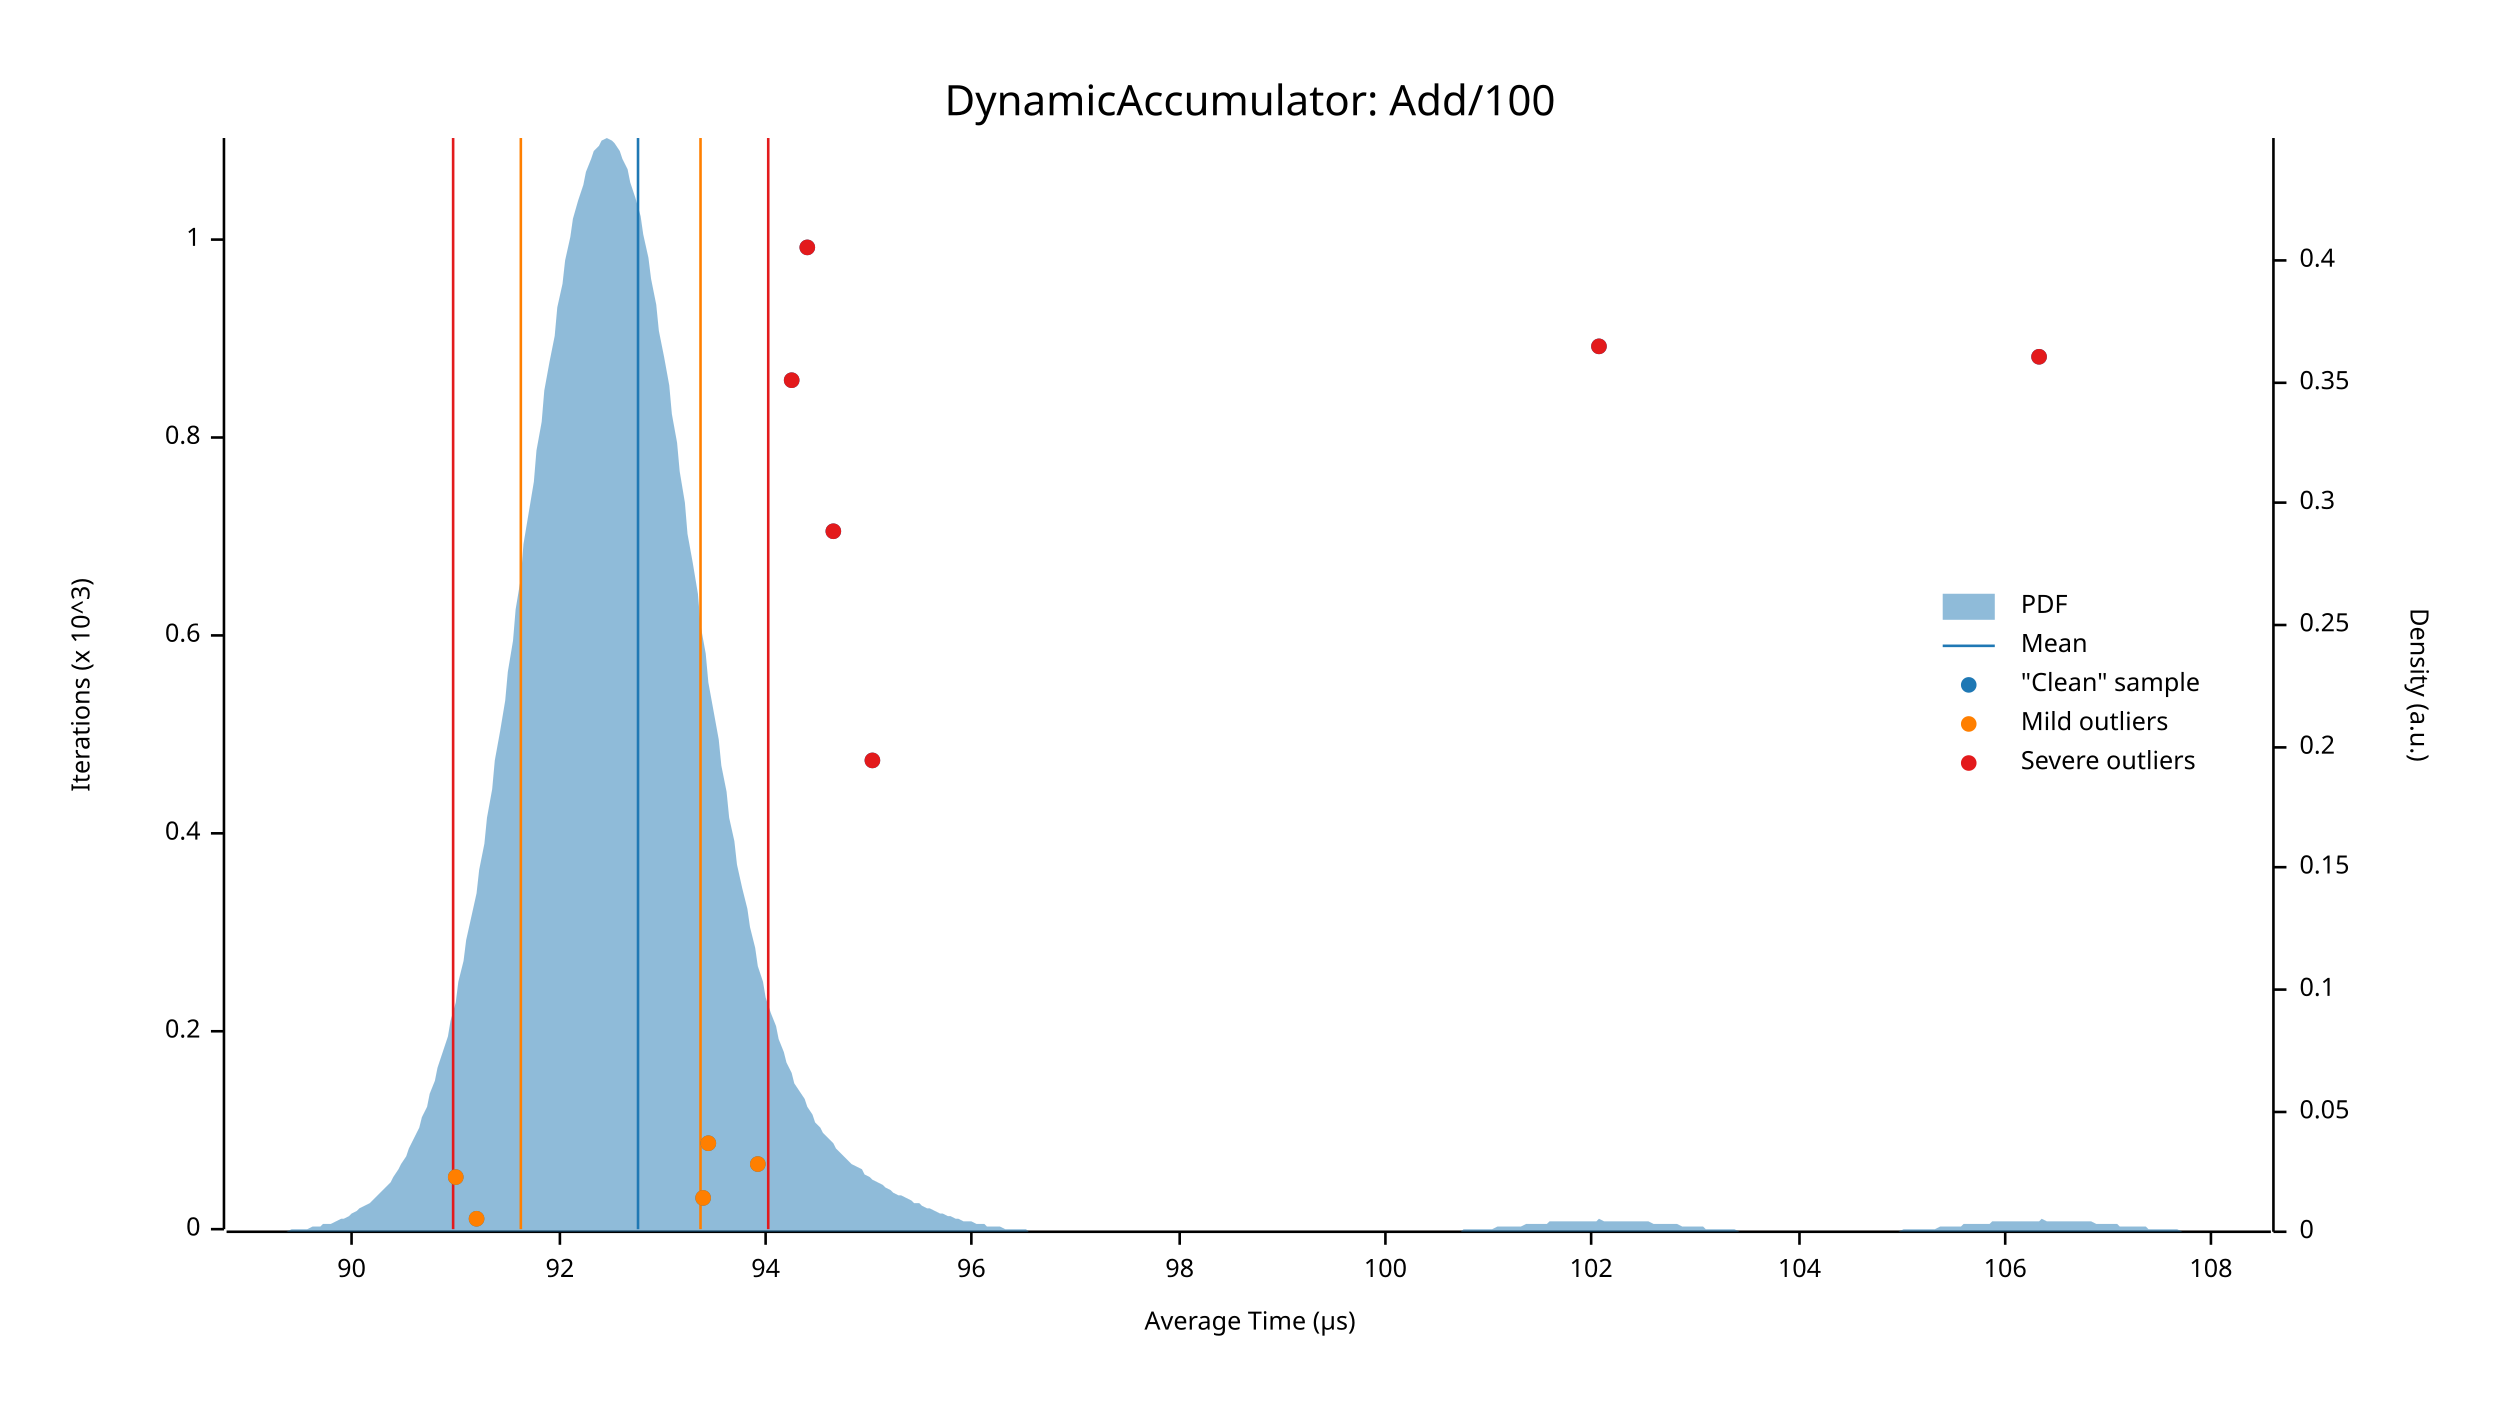
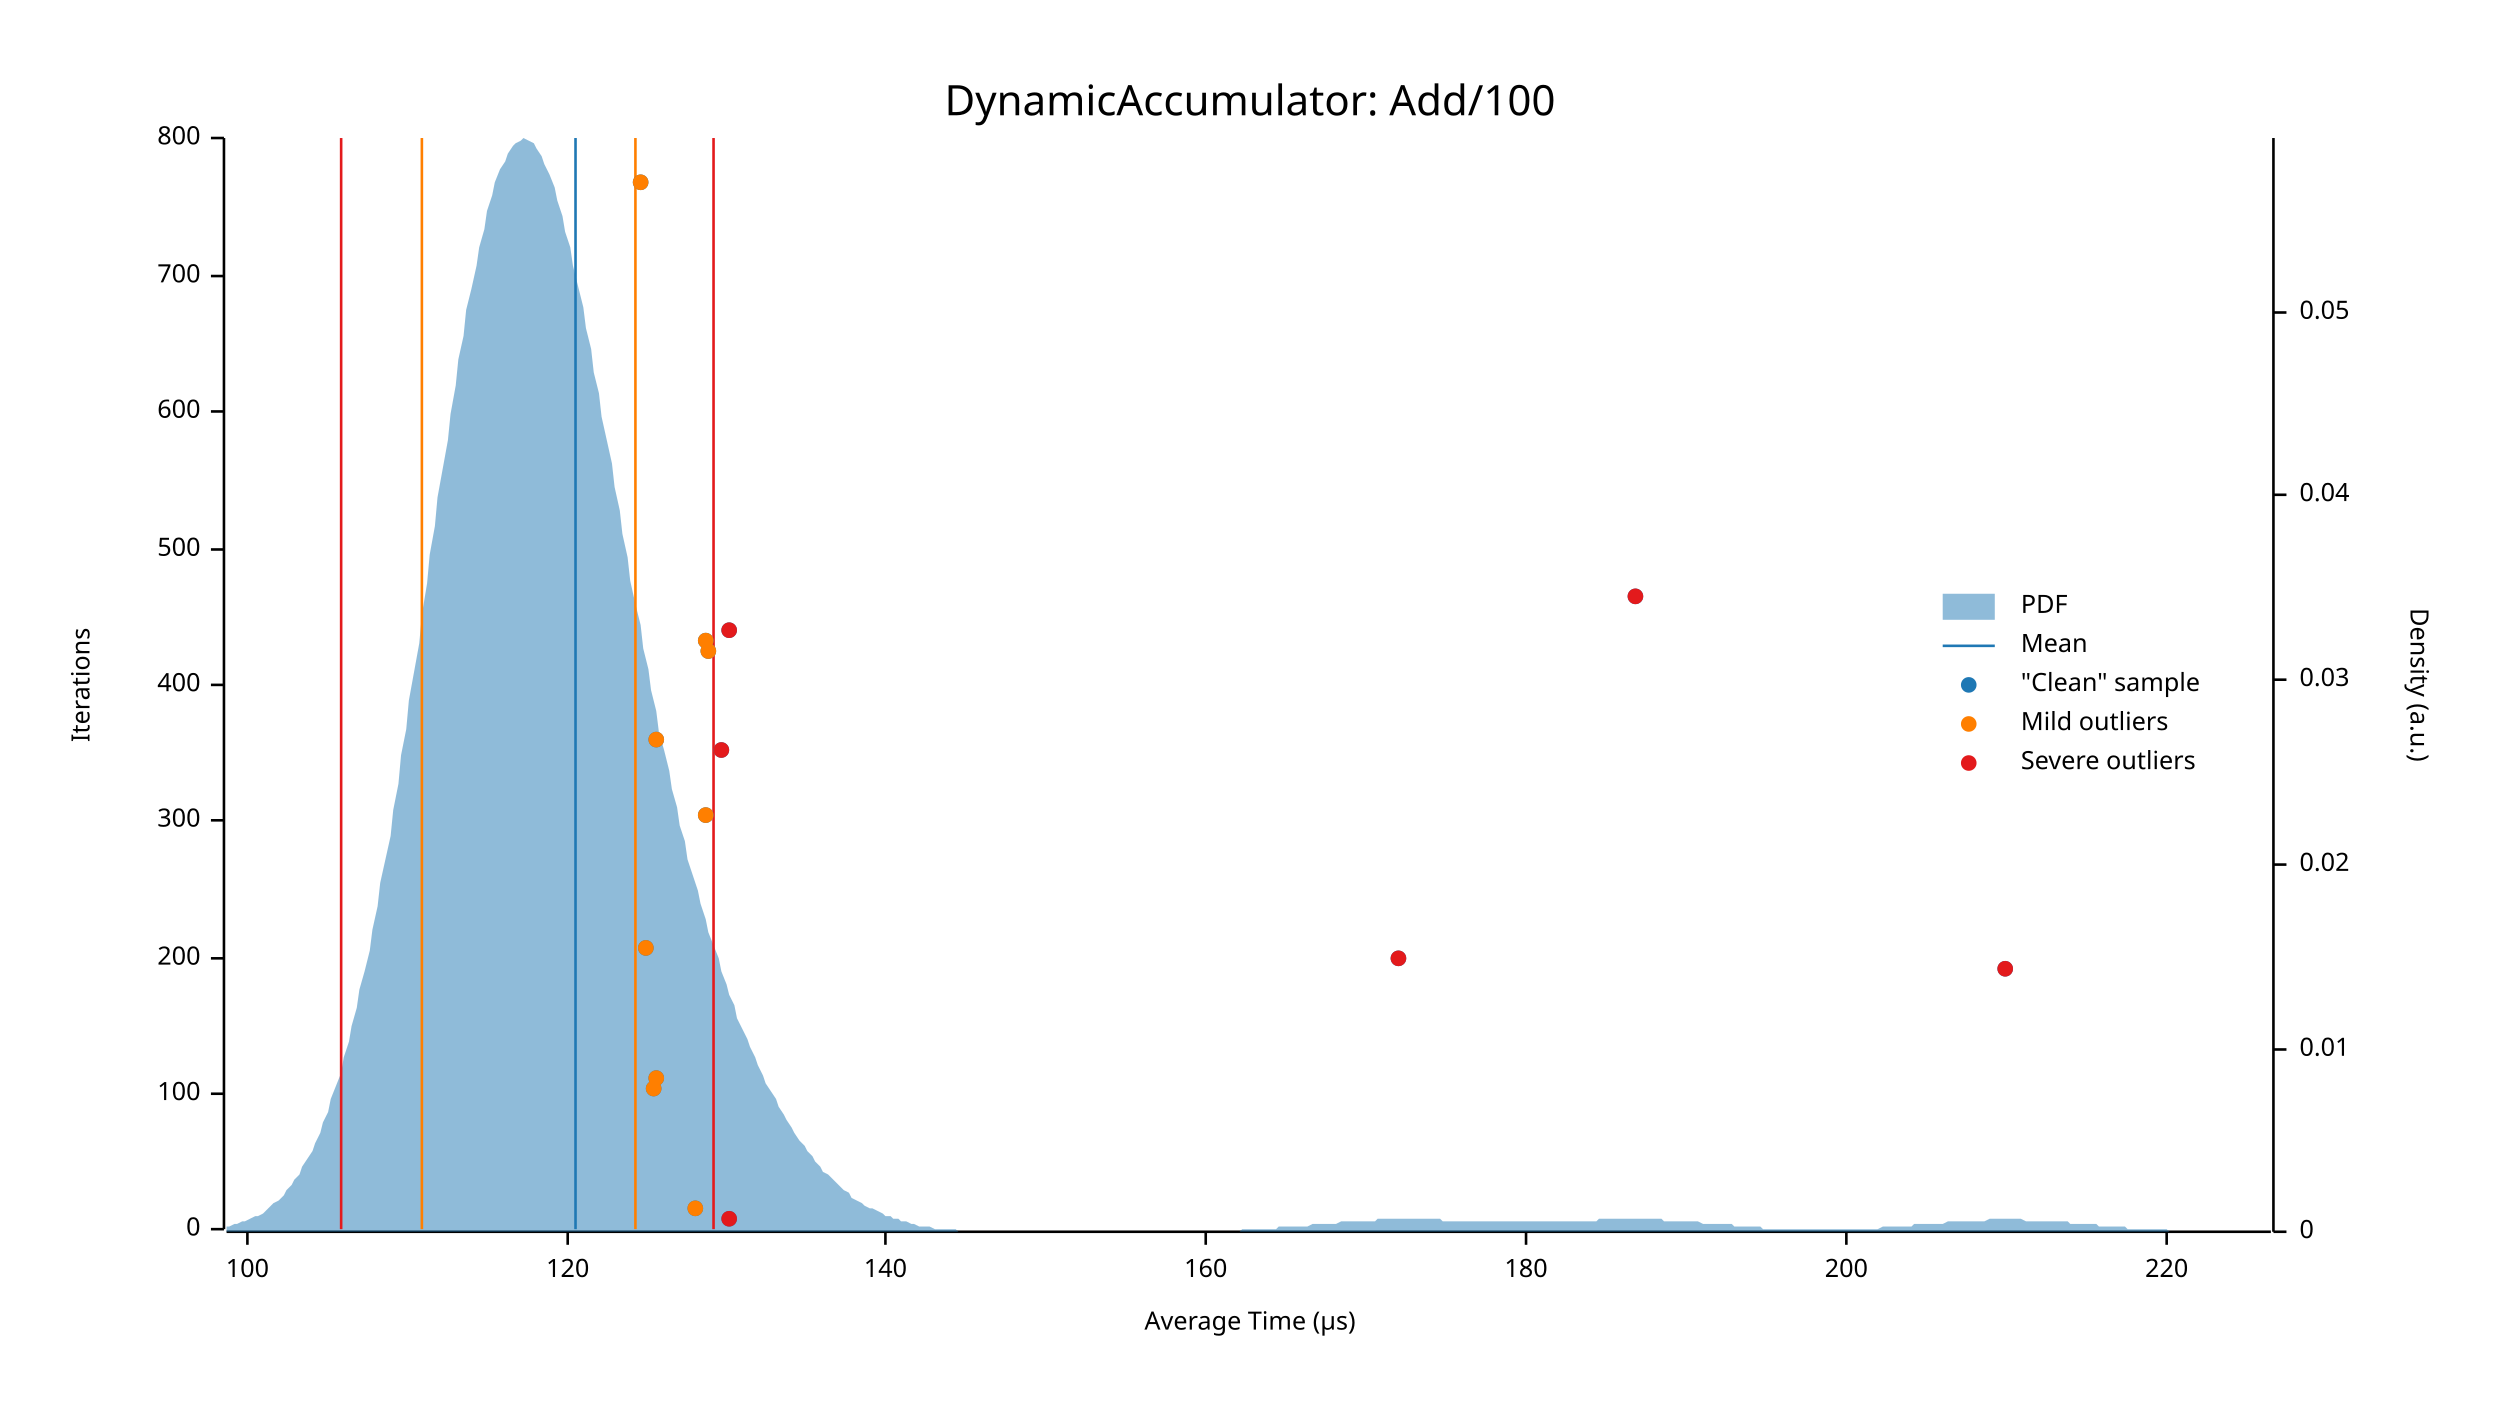
<svg xmlns="http://www.w3.org/2000/svg" width="960" height="540" viewBox="0 0 960 540">
  <text x="480" y="32" dy="0.76em" text-anchor="middle" font-family="sans-serif" font-size="16.129" opacity="1" fill="#000000">
DynamicAccumulator: Add/100
</text>
  <text x="27" y="263" dy="0.76em" text-anchor="middle" font-family="sans-serif" font-size="9.677" opacity="1" fill="#000000" transform="rotate(270, 27, 263)">
- Iterations (x 10^3)
+ Iterations
</text>
  <text x="480" y="513" dy="-0.5ex" text-anchor="middle" font-family="sans-serif" font-size="9.677" opacity="1" fill="#000000">
Average Time (µs)
</text>
  <polyline fill="none" opacity="1" stroke="#000000" stroke-width="1" points="86,53 86,472 " />
  <text x="77" y="472" dy="0.5ex" text-anchor="end" font-family="sans-serif" font-size="9.677" opacity="1" fill="#000000">
0
</text>
  <polyline fill="none" opacity="1" stroke="#000000" stroke-width="1" points="81,472 86,472 " />
-   <text x="77" y="396" dy="0.5ex" text-anchor="end" font-family="sans-serif" font-size="9.677" opacity="1" fill="#000000">
- 0.2
- </text>
-   <polyline fill="none" opacity="1" stroke="#000000" stroke-width="1" points="81,396 86,396 " />
-   <text x="77" y="320" dy="0.5ex" text-anchor="end" font-family="sans-serif" font-size="9.677" opacity="1" fill="#000000">
- 0.4
- </text>
-   <polyline fill="none" opacity="1" stroke="#000000" stroke-width="1" points="81,320 86,320 " />
-   <text x="77" y="244" dy="0.5ex" text-anchor="end" font-family="sans-serif" font-size="9.677" opacity="1" fill="#000000">
- 0.6
- </text>
-   <polyline fill="none" opacity="1" stroke="#000000" stroke-width="1" points="81,244 86,244 " />
-   <text x="77" y="168" dy="0.5ex" text-anchor="end" font-family="sans-serif" font-size="9.677" opacity="1" fill="#000000">
- 0.8
- </text>
-   <polyline fill="none" opacity="1" stroke="#000000" stroke-width="1" points="81,168 86,168 " />
-   <text x="77" y="92" dy="0.5ex" text-anchor="end" font-family="sans-serif" font-size="9.677" opacity="1" fill="#000000">
- 1
- </text>
-   <polyline fill="none" opacity="1" stroke="#000000" stroke-width="1" points="81,92 86,92 " />
-   <polyline fill="none" opacity="1" stroke="#000000" stroke-width="1" points="87,473 872,473 " />
-   <text x="135" y="483" dy="0.76em" text-anchor="middle" font-family="sans-serif" font-size="9.677" opacity="1" fill="#000000">
- 90
- </text>
-   <polyline fill="none" opacity="1" stroke="#000000" stroke-width="1" points="135,473 135,478 " />
-   <text x="215" y="483" dy="0.76em" text-anchor="middle" font-family="sans-serif" font-size="9.677" opacity="1" fill="#000000">
- 92
- </text>
-   <polyline fill="none" opacity="1" stroke="#000000" stroke-width="1" points="215,473 215,478 " />
-   <text x="294" y="483" dy="0.76em" text-anchor="middle" font-family="sans-serif" font-size="9.677" opacity="1" fill="#000000">
- 94
- </text>
-   <polyline fill="none" opacity="1" stroke="#000000" stroke-width="1" points="294,473 294,478 " />
-   <text x="373" y="483" dy="0.76em" text-anchor="middle" font-family="sans-serif" font-size="9.677" opacity="1" fill="#000000">
- 96
- </text>
-   <polyline fill="none" opacity="1" stroke="#000000" stroke-width="1" points="373,473 373,478 " />
-   <text x="453" y="483" dy="0.76em" text-anchor="middle" font-family="sans-serif" font-size="9.677" opacity="1" fill="#000000">
- 98
- </text>
-   <polyline fill="none" opacity="1" stroke="#000000" stroke-width="1" points="453,473 453,478 " />
-   <text x="532" y="483" dy="0.76em" text-anchor="middle" font-family="sans-serif" font-size="9.677" opacity="1" fill="#000000">
+   <text x="77" y="420" dy="0.5ex" text-anchor="end" font-family="sans-serif" font-size="9.677" opacity="1" fill="#000000">
100
</text>
-   <polyline fill="none" opacity="1" stroke="#000000" stroke-width="1" points="532,473 532,478 " />
-   <text x="611" y="483" dy="0.76em" text-anchor="middle" font-family="sans-serif" font-size="9.677" opacity="1" fill="#000000">
- 102
+   <polyline fill="none" opacity="1" stroke="#000000" stroke-width="1" points="81,420 86,420 " />
+   <text x="77" y="368" dy="0.5ex" text-anchor="end" font-family="sans-serif" font-size="9.677" opacity="1" fill="#000000">
+ 200
</text>
-   <polyline fill="none" opacity="1" stroke="#000000" stroke-width="1" points="611,473 611,478 " />
-   <text x="691" y="483" dy="0.76em" text-anchor="middle" font-family="sans-serif" font-size="9.677" opacity="1" fill="#000000">
- 104
+   <polyline fill="none" opacity="1" stroke="#000000" stroke-width="1" points="81,368 86,368 " />
+   <text x="77" y="315" dy="0.5ex" text-anchor="end" font-family="sans-serif" font-size="9.677" opacity="1" fill="#000000">
+ 300
</text>
-   <polyline fill="none" opacity="1" stroke="#000000" stroke-width="1" points="691,473 691,478 " />
-   <text x="770" y="483" dy="0.76em" text-anchor="middle" font-family="sans-serif" font-size="9.677" opacity="1" fill="#000000">
- 106
+   <polyline fill="none" opacity="1" stroke="#000000" stroke-width="1" points="81,315 86,315 " />
+   <text x="77" y="263" dy="0.5ex" text-anchor="end" font-family="sans-serif" font-size="9.677" opacity="1" fill="#000000">
+ 400
</text>
-   <polyline fill="none" opacity="1" stroke="#000000" stroke-width="1" points="770,473 770,478 " />
-   <text x="849" y="483" dy="0.76em" text-anchor="middle" font-family="sans-serif" font-size="9.677" opacity="1" fill="#000000">
- 108
+   <polyline fill="none" opacity="1" stroke="#000000" stroke-width="1" points="81,263 86,263 " />
+   <text x="77" y="211" dy="0.5ex" text-anchor="end" font-family="sans-serif" font-size="9.677" opacity="1" fill="#000000">
+ 500
</text>
-   <polyline fill="none" opacity="1" stroke="#000000" stroke-width="1" points="849,473 849,478 " />
+   <polyline fill="none" opacity="1" stroke="#000000" stroke-width="1" points="81,211 86,211 " />
+   <text x="77" y="158" dy="0.5ex" text-anchor="end" font-family="sans-serif" font-size="9.677" opacity="1" fill="#000000">
+ 600
+ </text>
+   <polyline fill="none" opacity="1" stroke="#000000" stroke-width="1" points="81,158 86,158 " />
+   <text x="77" y="106" dy="0.5ex" text-anchor="end" font-family="sans-serif" font-size="9.677" opacity="1" fill="#000000">
+ 700
+ </text>
+   <polyline fill="none" opacity="1" stroke="#000000" stroke-width="1" points="81,106 86,106 " />
+   <text x="77" y="53" dy="0.5ex" text-anchor="end" font-family="sans-serif" font-size="9.677" opacity="1" fill="#000000">
+ 800
+ </text>
+   <polyline fill="none" opacity="1" stroke="#000000" stroke-width="1" points="81,53 86,53 " />
+   <polyline fill="none" opacity="1" stroke="#000000" stroke-width="1" points="87,473 872,473 " />
+   <text x="95" y="483" dy="0.76em" text-anchor="middle" font-family="sans-serif" font-size="9.677" opacity="1" fill="#000000">
+ 100
+ </text>
+   <polyline fill="none" opacity="1" stroke="#000000" stroke-width="1" points="95,473 95,478 " />
+   <text x="218" y="483" dy="0.76em" text-anchor="middle" font-family="sans-serif" font-size="9.677" opacity="1" fill="#000000">
+ 120
+ </text>
+   <polyline fill="none" opacity="1" stroke="#000000" stroke-width="1" points="218,473 218,478 " />
+   <text x="340" y="483" dy="0.76em" text-anchor="middle" font-family="sans-serif" font-size="9.677" opacity="1" fill="#000000">
+ 140
+ </text>
+   <polyline fill="none" opacity="1" stroke="#000000" stroke-width="1" points="340,473 340,478 " />
+   <text x="463" y="483" dy="0.76em" text-anchor="middle" font-family="sans-serif" font-size="9.677" opacity="1" fill="#000000">
+ 160
+ </text>
+   <polyline fill="none" opacity="1" stroke="#000000" stroke-width="1" points="463,473 463,478 " />
+   <text x="586" y="483" dy="0.76em" text-anchor="middle" font-family="sans-serif" font-size="9.677" opacity="1" fill="#000000">
+ 180
+ </text>
+   <polyline fill="none" opacity="1" stroke="#000000" stroke-width="1" points="586,473 586,478 " />
+   <text x="709" y="483" dy="0.76em" text-anchor="middle" font-family="sans-serif" font-size="9.677" opacity="1" fill="#000000">
+ 200
+ </text>
+   <polyline fill="none" opacity="1" stroke="#000000" stroke-width="1" points="709,473 709,478 " />
+   <text x="832" y="483" dy="0.76em" text-anchor="middle" font-family="sans-serif" font-size="9.677" opacity="1" fill="#000000">
+ 220
+ </text>
+   <polyline fill="none" opacity="1" stroke="#000000" stroke-width="1" points="832,473 832,478 " />
  <text x="933" y="263" dy="0.76em" text-anchor="middle" font-family="sans-serif" font-size="9.677" opacity="1" fill="#000000" transform="rotate(90, 933, 263)">
Density (a.u.)
</text>
  <polyline fill="none" opacity="1" stroke="#000000" stroke-width="1" points="873,53 873,473 " />
  <text x="883" y="473" dy="0.5ex" text-anchor="start" font-family="sans-serif" font-size="9.677" opacity="1" fill="#000000">
0
</text>
  <polyline fill="none" opacity="1" stroke="#000000" stroke-width="1" points="873,473 878,473 " />
-   <text x="883" y="427" dy="0.5ex" text-anchor="start" font-family="sans-serif" font-size="9.677" opacity="1" fill="#000000">
+   <text x="883" y="403" dy="0.5ex" text-anchor="start" font-family="sans-serif" font-size="9.677" opacity="1" fill="#000000">
+ 0.01
+ </text>
+   <polyline fill="none" opacity="1" stroke="#000000" stroke-width="1" points="873,403 878,403 " />
+   <text x="883" y="332" dy="0.5ex" text-anchor="start" font-family="sans-serif" font-size="9.677" opacity="1" fill="#000000">
+ 0.02
+ </text>
+   <polyline fill="none" opacity="1" stroke="#000000" stroke-width="1" points="873,332 878,332 " />
+   <text x="883" y="261" dy="0.5ex" text-anchor="start" font-family="sans-serif" font-size="9.677" opacity="1" fill="#000000">
+ 0.03
+ </text>
+   <polyline fill="none" opacity="1" stroke="#000000" stroke-width="1" points="873,261 878,261 " />
+   <text x="883" y="190" dy="0.5ex" text-anchor="start" font-family="sans-serif" font-size="9.677" opacity="1" fill="#000000">
+ 0.04
+ </text>
+   <polyline fill="none" opacity="1" stroke="#000000" stroke-width="1" points="873,190 878,190 " />
+   <text x="883" y="120" dy="0.5ex" text-anchor="start" font-family="sans-serif" font-size="9.677" opacity="1" fill="#000000">
0.05
</text>
-   <polyline fill="none" opacity="1" stroke="#000000" stroke-width="1" points="873,427 878,427 " />
-   <text x="883" y="380" dy="0.5ex" text-anchor="start" font-family="sans-serif" font-size="9.677" opacity="1" fill="#000000">
- 0.1
- </text>
-   <polyline fill="none" opacity="1" stroke="#000000" stroke-width="1" points="873,380 878,380 " />
-   <text x="883" y="333" dy="0.5ex" text-anchor="start" font-family="sans-serif" font-size="9.677" opacity="1" fill="#000000">
- 0.15
- </text>
-   <polyline fill="none" opacity="1" stroke="#000000" stroke-width="1" points="873,333 878,333 " />
-   <text x="883" y="287" dy="0.5ex" text-anchor="start" font-family="sans-serif" font-size="9.677" opacity="1" fill="#000000">
- 0.2
- </text>
-   <polyline fill="none" opacity="1" stroke="#000000" stroke-width="1" points="873,287 878,287 " />
-   <text x="883" y="240" dy="0.5ex" text-anchor="start" font-family="sans-serif" font-size="9.677" opacity="1" fill="#000000">
- 0.25
- </text>
-   <polyline fill="none" opacity="1" stroke="#000000" stroke-width="1" points="873,240 878,240 " />
-   <text x="883" y="193" dy="0.5ex" text-anchor="start" font-family="sans-serif" font-size="9.677" opacity="1" fill="#000000">
- 0.3
- </text>
-   <polyline fill="none" opacity="1" stroke="#000000" stroke-width="1" points="873,193 878,193 " />
-   <text x="883" y="147" dy="0.5ex" text-anchor="start" font-family="sans-serif" font-size="9.677" opacity="1" fill="#000000">
- 0.35
- </text>
-   <polyline fill="none" opacity="1" stroke="#000000" stroke-width="1" points="873,147 878,147 " />
-   <text x="883" y="100" dy="0.5ex" text-anchor="start" font-family="sans-serif" font-size="9.677" opacity="1" fill="#000000">
- 0.4
- </text>
-   <polyline fill="none" opacity="1" stroke="#000000" stroke-width="1" points="873,100 878,100 " />
-   <polygon opacity="0.5" fill="#1F78B4" points="87,473 88,473 90,473 91,473 93,473 94,473 96,473 98,473 99,473 101,473 102,473 104,473 105,473 107,473 109,473 110,473 112,472 113,472 115,472 116,472 118,472 120,471 121,471 123,471 124,470 126,470 127,470 129,469 131,468 132,468 134,467 135,466 137,465 138,464 140,463 142,462 143,461 145,459 146,458 148,456 150,454 151,452 153,449 154,447 156,444 157,441 159,437 161,433 162,429 164,425 165,420 167,415 168,410 170,404 172,398 173,392 175,385 176,377 178,369 179,361 181,352 183,343 184,334 186,324 187,314 189,303 190,292 192,281 194,269 195,258 197,246 198,234 200,222 201,209 203,197 205,185 206,173 208,162 209,150 211,139 213,129 214,118 216,109 217,100 219,91 220,84 222,77 224,71 225,66 227,61 228,58 230,56 231,54 233,53 235,54 236,55 238,58 239,61 241,65 242,70 244,76 246,83 247,90 249,99 250,107 252,117 253,127 255,137 257,148 258,159 260,170 261,181 263,193 264,205 266,216 268,228 269,240 271,251 272,262 274,273 276,284 277,294 279,304 280,314 282,323 283,332 285,341 287,349 288,356 290,364 291,371 293,377 294,383 296,389 298,394 299,399 301,404 302,408 304,412 305,416 307,419 309,422 310,425 312,428 313,431 315,433 316,435 318,437 320,439 321,441 323,443 324,444 326,446 327,447 329,448 331,449 332,451 334,452 335,453 337,454 339,455 340,456 342,457 343,458 345,459 346,459 348,460 350,461 351,462 353,462 354,463 356,464 357,464 359,465 361,466 362,466 364,467 365,467 367,468 368,468 370,469 372,469 373,469 375,470 376,470 378,470 379,471 381,471 383,471 384,471 386,472 387,472 389,472 391,472 392,472 394,472 395,473 397,473 398,473 400,473 402,473 403,473 405,473 406,473 408,473 409,473 411,473 413,473 414,473 416,473 417,473 419,473 420,473 422,473 424,473 425,473 427,473 428,473 430,473 431,473 433,473 435,473 436,473 438,473 439,473 441,473 442,473 444,473 446,473 447,473 449,473 450,473 452,473 454,473 455,473 457,473 458,473 460,473 461,473 463,473 465,473 466,473 468,473 469,473 471,473 472,473 474,473 476,473 477,473 479,473 480,473 482,473 483,473 485,473 487,473 488,473 490,473 491,473 493,473 494,473 496,473 498,473 499,473 501,473 502,473 504,473 505,473 507,473 509,473 510,473 512,473 513,473 515,473 517,473 518,473 520,473 521,473 523,473 524,473 526,473 528,473 529,473 531,473 532,473 534,473 535,473 537,473 539,473 540,473 542,473 543,473 545,473 546,473 548,473 550,473 551,473 553,473 554,473 556,473 557,473 559,473 561,473 562,472 564,472 565,472 567,472 568,472 570,472 572,472 573,472 575,471 576,471 578,471 580,471 581,471 583,471 584,471 586,470 587,470 589,470 591,470 592,470 594,470 595,469 597,469 598,469 600,469 602,469 603,469 605,469 606,469 608,469 609,469 611,469 613,469 614,468 616,469 617,469 619,469 620,469 622,469 624,469 625,469 627,469 628,469 630,469 632,469 633,469 635,470 636,470 638,470 639,470 641,470 643,470 644,470 646,471 647,471 649,471 650,471 652,471 654,471 655,472 657,472 658,472 660,472 661,472 663,472 665,472 666,472 668,473 669,473 671,473 672,473 674,473 676,473 677,473 679,473 680,473 682,473 683,473 685,473 687,473 688,473 690,473 691,473 693,473 695,473 696,473 698,473 699,473 701,473 702,473 704,473 706,473 707,473 709,473 710,473 712,473 713,473 715,473 717,473 718,473 720,473 721,473 723,473 724,473 726,473 728,473 729,473 731,472 732,472 734,472 735,472 737,472 739,472 740,472 742,472 743,472 745,471 746,471 748,471 750,471 751,471 753,471 754,470 756,470 758,470 759,470 761,470 762,470 764,470 765,469 767,469 769,469 770,469 772,469 773,469 775,469 776,469 778,469 780,469 781,469 783,469 784,468 786,469 787,469 789,469 791,469 792,469 794,469 795,469 797,469 798,469 800,469 802,469 803,469 805,470 806,470 808,470 809,470 811,470 813,470 814,471 816,471 817,471 819,471 821,471 822,471 824,471 825,472 827,472 828,472 830,472 832,472 833,472 835,472 836,472 838,473 839,473 841,473 843,473 844,473 846,473 847,473 849,473 850,473 852,473 854,473 855,473 857,473 858,473 860,473 861,473 863,473 865,473 866,473 868,473 869,473 871,473 873,473 873,473 87,473 " />
-   <polyline fill="none" opacity="1" stroke="#1F78B4" stroke-width="1" points="245,472 245,53 " />
-   <polyline fill="none" opacity="1" stroke="#FF7F00" stroke-width="1" points="200,472 200,53 " />
-   <polyline fill="none" opacity="1" stroke="#FF7F00" stroke-width="1" points="269,472 269,53 " />
-   <polyline fill="none" opacity="1" stroke="#E31A1C" stroke-width="1" points="174,472 174,53 " />
-   <polyline fill="none" opacity="1" stroke="#E31A1C" stroke-width="1" points="295,472 295,53 " />
-   <circle cx="183" cy="468" r="3" opacity="1" fill="#1F78B4" stroke="none" stroke-width="1" />
-   <circle cx="270" cy="460" r="3" opacity="1" fill="#1F78B4" stroke="none" stroke-width="1" />
-   <circle cx="175" cy="452" r="3" opacity="1" fill="#1F78B4" stroke="none" stroke-width="1" />
-   <circle cx="291" cy="447" r="3" opacity="1" fill="#1F78B4" stroke="none" stroke-width="1" />
-   <circle cx="272" cy="439" r="3" opacity="1" fill="#1F78B4" stroke="none" stroke-width="1" />
-   <circle cx="335" cy="292" r="3" opacity="1" fill="#1F78B4" stroke="none" stroke-width="1" />
-   <circle cx="320" cy="204" r="3" opacity="1" fill="#1F78B4" stroke="none" stroke-width="1" />
-   <circle cx="304" cy="146" r="3" opacity="1" fill="#1F78B4" stroke="none" stroke-width="1" />
-   <circle cx="783" cy="137" r="3" opacity="1" fill="#1F78B4" stroke="none" stroke-width="1" />
-   <circle cx="614" cy="133" r="3" opacity="1" fill="#1F78B4" stroke="none" stroke-width="1" />
-   <circle cx="310" cy="95" r="3" opacity="1" fill="#1F78B4" stroke="none" stroke-width="1" />
-   <circle cx="183" cy="468" r="3" opacity="1" fill="#FF7F00" stroke="none" stroke-width="1" />
-   <circle cx="270" cy="460" r="3" opacity="1" fill="#FF7F00" stroke="none" stroke-width="1" />
-   <circle cx="175" cy="452" r="3" opacity="1" fill="#FF7F00" stroke="none" stroke-width="1" />
-   <circle cx="291" cy="447" r="3" opacity="1" fill="#FF7F00" stroke="none" stroke-width="1" />
-   <circle cx="272" cy="439" r="3" opacity="1" fill="#FF7F00" stroke="none" stroke-width="1" />
-   <circle cx="335" cy="292" r="3" opacity="1" fill="#E31A1C" stroke="none" stroke-width="1" />
-   <circle cx="320" cy="204" r="3" opacity="1" fill="#E31A1C" stroke="none" stroke-width="1" />
-   <circle cx="304" cy="146" r="3" opacity="1" fill="#E31A1C" stroke="none" stroke-width="1" />
-   <circle cx="783" cy="137" r="3" opacity="1" fill="#E31A1C" stroke="none" stroke-width="1" />
-   <circle cx="614" cy="133" r="3" opacity="1" fill="#E31A1C" stroke="none" stroke-width="1" />
-   <circle cx="310" cy="95" r="3" opacity="1" fill="#E31A1C" stroke="none" stroke-width="1" />
+   <polyline fill="none" opacity="1" stroke="#000000" stroke-width="1" points="873,120 878,120 " />
+   <polygon opacity="0.5" fill="#1F78B4" points="87,471 88,471 90,470 91,470 93,469 94,469 96,468 98,467 99,467 101,466 102,465 104,463 105,462 107,461 109,459 110,457 112,455 113,453 115,451 116,448 118,445 120,442 121,439 123,435 124,431 126,427 127,422 129,417 131,412 132,406 134,400 135,394 137,387 138,380 140,373 142,365 143,357 145,348 146,339 148,330 150,321 151,311 153,301 154,290 156,280 157,269 159,258 161,247 162,236 164,224 165,213 167,202 168,191 170,180 172,169 173,159 175,148 176,138 178,129 179,119 181,111 183,102 184,95 186,88 187,81 189,75 190,70 192,65 194,62 195,59 197,56 198,55 200,54 201,53 203,54 205,55 206,57 208,60 209,63 211,67 213,72 214,77 216,83 217,89 219,95 220,102 222,110 224,118 225,126 227,134 228,143 230,151 231,160 233,169 235,178 236,187 238,196 239,205 241,214 242,223 244,232 246,240 247,249 249,257 250,265 252,273 253,281 255,288 257,296 258,303 260,310 261,317 263,323 264,330 266,336 268,342 269,347 271,353 272,358 274,363 276,368 277,373 279,378 280,382 282,386 283,391 285,395 287,399 288,402 290,406 291,409 293,413 294,416 296,419 298,422 299,425 301,428 302,430 304,433 305,435 307,438 309,440 310,442 312,444 313,446 315,448 316,450 318,451 320,453 321,454 323,456 324,457 326,458 327,460 329,461 331,462 332,463 334,464 335,464 337,465 339,466 340,467 342,467 343,468 345,468 346,469 348,469 350,470 351,470 353,471 354,471 356,471 357,471 359,472 361,472 362,472 364,472 365,472 367,472 368,473 370,473 372,473 373,473 375,473 376,473 378,473 379,473 381,473 383,473 384,473 386,473 387,473 389,473 391,473 392,473 394,473 395,473 397,473 398,473 400,473 402,473 403,473 405,473 406,473 408,473 409,473 411,473 413,473 414,473 416,473 417,473 419,473 420,473 422,473 424,473 425,473 427,473 428,473 430,473 431,473 433,473 435,473 436,473 438,473 439,473 441,473 442,473 444,473 446,473 447,473 449,473 450,473 452,473 454,473 455,473 457,473 458,473 460,473 461,473 463,473 465,473 466,473 468,473 469,473 471,473 472,473 474,473 476,473 477,472 479,472 480,472 482,472 483,472 485,472 487,472 488,472 490,472 491,471 493,471 494,471 496,471 498,471 499,471 501,471 502,471 504,470 505,470 507,470 509,470 510,470 512,470 513,470 515,469 517,469 518,469 520,469 521,469 523,469 524,469 526,469 528,469 529,468 531,468 532,468 534,468 535,468 537,468 539,468 540,468 542,468 543,468 545,468 546,468 548,468 550,468 551,468 553,468 554,469 556,469 557,469 559,469 561,469 562,469 564,469 565,469 567,469 568,469 570,469 572,469 573,469 575,469 576,469 578,469 580,469 581,469 583,469 584,469 586,469 587,469 589,469 591,469 592,469 594,469 595,469 597,469 598,469 600,469 602,469 603,469 605,469 606,469 608,469 609,469 611,469 613,469 614,468 616,468 617,468 619,468 620,468 622,468 624,468 625,468 627,468 628,468 630,468 632,468 633,468 635,468 636,468 638,468 639,469 641,469 643,469 644,469 646,469 647,469 649,469 650,469 652,469 654,470 655,470 657,470 658,470 660,470 661,470 663,470 665,470 666,471 668,471 669,471 671,471 672,471 674,471 676,471 677,472 679,472 680,472 682,472 683,472 685,472 687,472 688,472 690,472 691,472 693,472 695,472 696,472 698,472 699,472 701,472 702,472 704,472 706,472 707,472 709,472 710,472 712,472 713,472 715,472 717,472 718,472 720,472 721,472 723,471 724,471 726,471 728,471 729,471 731,471 732,471 734,471 735,470 737,470 739,470 740,470 742,470 743,470 745,470 746,470 748,469 750,469 751,469 753,469 754,469 756,469 758,469 759,469 761,469 762,469 764,468 765,468 767,468 769,468 770,468 772,468 773,468 775,468 776,468 778,469 780,469 781,469 783,469 784,469 786,469 787,469 789,469 791,469 792,469 794,469 795,470 797,470 798,470 800,470 802,470 803,470 805,470 806,471 808,471 809,471 811,471 813,471 814,471 816,471 817,472 819,472 821,472 822,472 824,472 825,472 827,472 828,472 830,472 832,472 833,473 835,473 836,473 838,473 839,473 841,473 843,473 844,473 846,473 847,473 849,473 850,473 852,473 854,473 855,473 857,473 858,473 860,473 861,473 863,473 865,473 866,473 868,473 869,473 871,473 873,473 873,473 87,473 " />
+   <polyline fill="none" opacity="1" stroke="#1F78B4" stroke-width="1" points="221,472 221,53 " />
+   <polyline fill="none" opacity="1" stroke="#FF7F00" stroke-width="1" points="162,472 162,53 " />
+   <polyline fill="none" opacity="1" stroke="#FF7F00" stroke-width="1" points="244,472 244,53 " />
+   <polyline fill="none" opacity="1" stroke="#E31A1C" stroke-width="1" points="131,472 131,53 " />
+   <polyline fill="none" opacity="1" stroke="#E31A1C" stroke-width="1" points="274,472 274,53 " />
+   <circle cx="280" cy="468" r="3" opacity="1" fill="#1F78B4" stroke="none" stroke-width="1" />
+   <circle cx="267" cy="464" r="3" opacity="1" fill="#1F78B4" stroke="none" stroke-width="1" />
+   <circle cx="251" cy="418" r="3" opacity="1" fill="#1F78B4" stroke="none" stroke-width="1" />
+   <circle cx="252" cy="414" r="3" opacity="1" fill="#1F78B4" stroke="none" stroke-width="1" />
+   <circle cx="770" cy="372" r="3" opacity="1" fill="#1F78B4" stroke="none" stroke-width="1" />
+   <circle cx="537" cy="368" r="3" opacity="1" fill="#1F78B4" stroke="none" stroke-width="1" />
+   <circle cx="248" cy="364" r="3" opacity="1" fill="#1F78B4" stroke="none" stroke-width="1" />
+   <circle cx="271" cy="313" r="3" opacity="1" fill="#1F78B4" stroke="none" stroke-width="1" />
+   <circle cx="277" cy="288" r="3" opacity="1" fill="#1F78B4" stroke="none" stroke-width="1" />
+   <circle cx="252" cy="284" r="3" opacity="1" fill="#1F78B4" stroke="none" stroke-width="1" />
+   <circle cx="272" cy="250" r="3" opacity="1" fill="#1F78B4" stroke="none" stroke-width="1" />
+   <circle cx="271" cy="246" r="3" opacity="1" fill="#1F78B4" stroke="none" stroke-width="1" />
+   <circle cx="280" cy="242" r="3" opacity="1" fill="#1F78B4" stroke="none" stroke-width="1" />
+   <circle cx="628" cy="229" r="3" opacity="1" fill="#1F78B4" stroke="none" stroke-width="1" />
+   <circle cx="246" cy="70" r="3" opacity="1" fill="#1F78B4" stroke="none" stroke-width="1" />
+   <circle cx="267" cy="464" r="3" opacity="1" fill="#FF7F00" stroke="none" stroke-width="1" />
+   <circle cx="251" cy="418" r="3" opacity="1" fill="#FF7F00" stroke="none" stroke-width="1" />
+   <circle cx="252" cy="414" r="3" opacity="1" fill="#FF7F00" stroke="none" stroke-width="1" />
+   <circle cx="248" cy="364" r="3" opacity="1" fill="#FF7F00" stroke="none" stroke-width="1" />
+   <circle cx="271" cy="313" r="3" opacity="1" fill="#FF7F00" stroke="none" stroke-width="1" />
+   <circle cx="252" cy="284" r="3" opacity="1" fill="#FF7F00" stroke="none" stroke-width="1" />
+   <circle cx="272" cy="250" r="3" opacity="1" fill="#FF7F00" stroke="none" stroke-width="1" />
+   <circle cx="271" cy="246" r="3" opacity="1" fill="#FF7F00" stroke="none" stroke-width="1" />
+   <circle cx="246" cy="70" r="3" opacity="1" fill="#FF7F00" stroke="none" stroke-width="1" />
+   <circle cx="280" cy="468" r="3" opacity="1" fill="#E31A1C" stroke="none" stroke-width="1" />
+   <circle cx="770" cy="372" r="3" opacity="1" fill="#E31A1C" stroke="none" stroke-width="1" />
+   <circle cx="537" cy="368" r="3" opacity="1" fill="#E31A1C" stroke="none" stroke-width="1" />
+   <circle cx="277" cy="288" r="3" opacity="1" fill="#E31A1C" stroke="none" stroke-width="1" />
+   <circle cx="280" cy="242" r="3" opacity="1" fill="#E31A1C" stroke="none" stroke-width="1" />
+   <circle cx="628" cy="229" r="3" opacity="1" fill="#E31A1C" stroke="none" stroke-width="1" />
  <text x="776" y="228" dy="0.76em" text-anchor="start" font-family="sans-serif" font-size="9.677" opacity="1" fill="#000000">
PDF
</text>
  <text x="776" y="243" dy="0.76em" text-anchor="start" font-family="sans-serif" font-size="9.677" opacity="1" fill="#000000">
Mean
</text>
  <text x="776" y="258" dy="0.76em" text-anchor="start" font-family="sans-serif" font-size="9.677" opacity="1" fill="#000000">
"Clean" sample
</text>
  <text x="776" y="273" dy="0.76em" text-anchor="start" font-family="sans-serif" font-size="9.677" opacity="1" fill="#000000">
Mild outliers
</text>
  <text x="776" y="288" dy="0.76em" text-anchor="start" font-family="sans-serif" font-size="9.677" opacity="1" fill="#000000">
Severe outliers
</text>
  <rect x="746" y="228" width="20" height="10" opacity="0.5" fill="#1F78B4" stroke="none" />
  <polyline fill="none" opacity="1" stroke="#1F78B4" stroke-width="1" points="746,248 766,248 " />
  <circle cx="756" cy="263" r="3" opacity="1" fill="#1F78B4" stroke="none" stroke-width="1" />
  <circle cx="756" cy="278" r="3" opacity="1" fill="#FF7F00" stroke="none" stroke-width="1" />
  <circle cx="756" cy="293" r="3" opacity="1" fill="#E31A1C" stroke="none" stroke-width="1" />
</svg>
